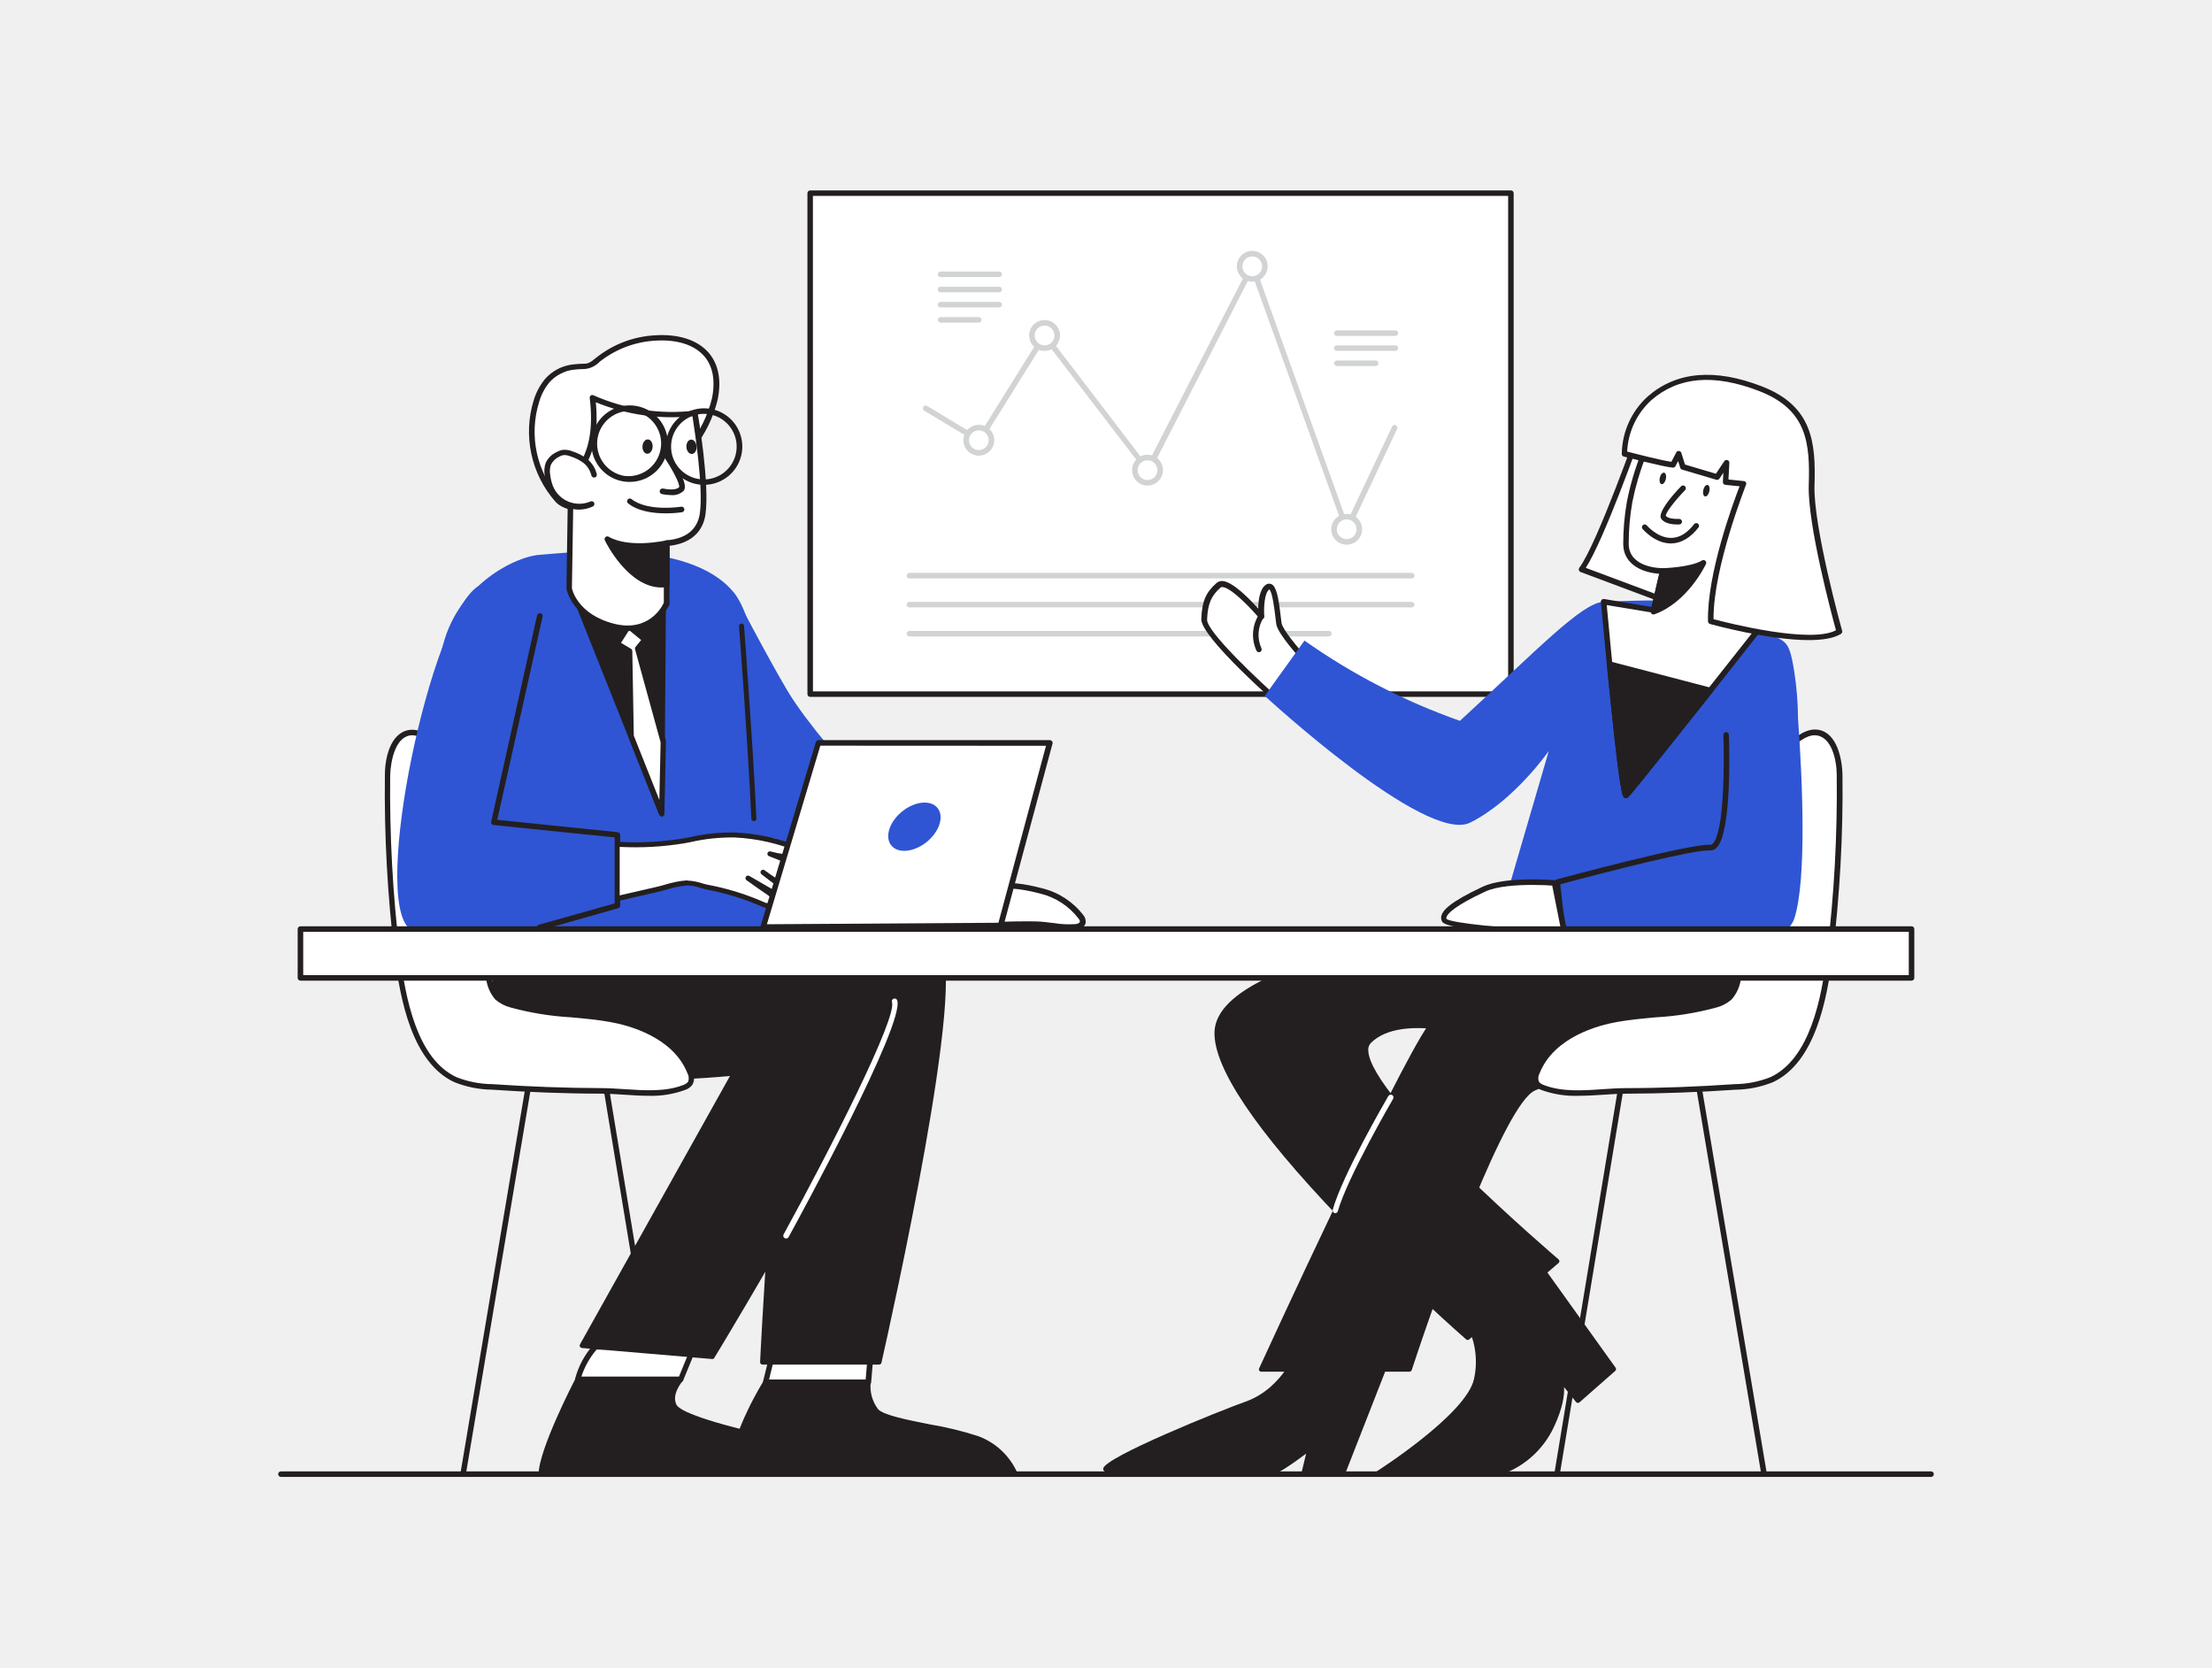
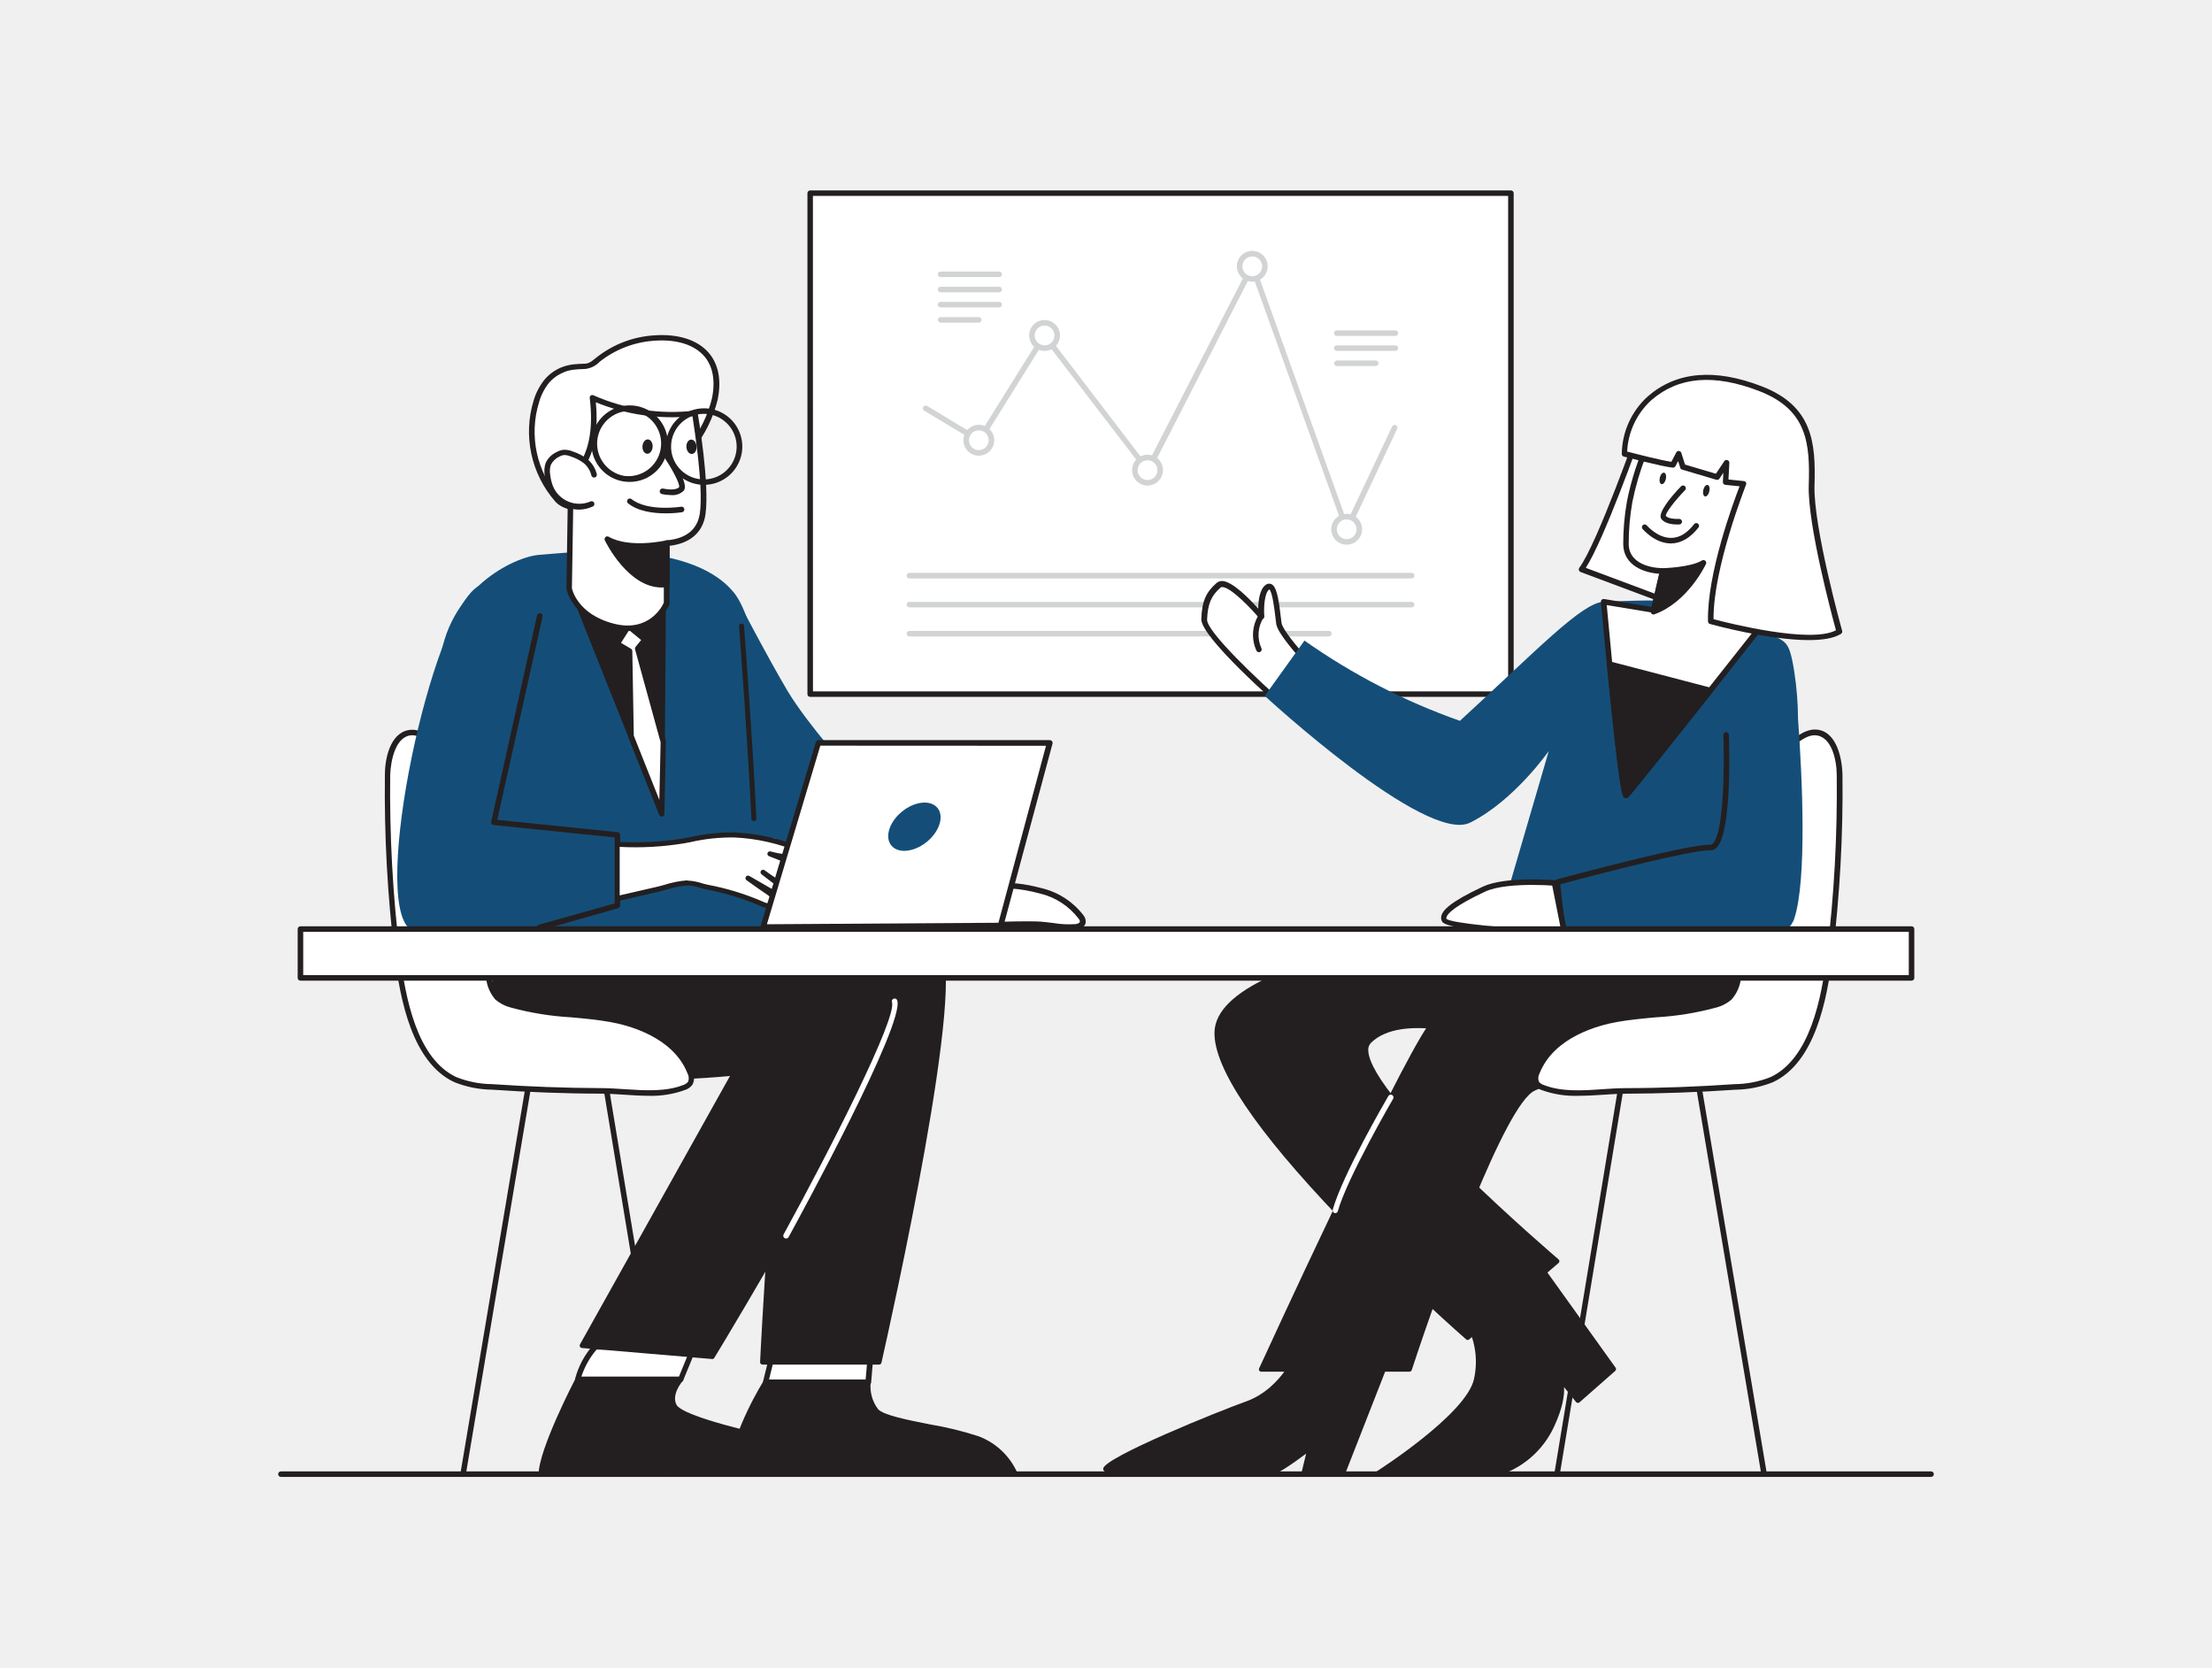
<svg xmlns="http://www.w3.org/2000/svg" viewBox="0 0 400 300" width="406" height="306" class="illustration styles_illustrationTablet__1DWOa">
  <g id="_566_team_presentation_flatline" data-name="#566_team_presentation_flatline">
    <path d="M138.46,249.19s-5.47,8.51-6.54,16.62h51.69a12.1,12.1,0,0,0-6.84-6.46c-5.18-2-16.42-2.93-18.27-5a7.22,7.22,0,0,1-1.47-5.18Z" fill="#231f20" />
    <path d="M183.61,266.25H131.92a.49.49,0,0,1-.34-.15.44.44,0,0,1-.1-.35c1.07-8.11,6.56-16.71,6.61-16.8a.43.43,0,0,1,.37-.2H157a.41.41,0,0,1,.33.15.47.47,0,0,1,.11.34,6.85,6.85,0,0,0,1.35,4.83c1,1.08,5.21,1.91,9.31,2.73a61.13,61.13,0,0,1,8.8,2.14,12.45,12.45,0,0,1,7.1,6.71.43.43,0,0,1-.06.41A.42.42,0,0,1,183.61,266.25Zm-51.19-.88h50.5a11.84,11.84,0,0,0-6.3-5.61,62.31,62.31,0,0,0-8.66-2.1c-4.63-.91-8.63-1.71-9.79-3a7.32,7.32,0,0,1-1.61-5H138.71C137.9,250.93,133.52,258.29,132.42,265.37Z" fill="#231f20" />
    <polygon points="139.83 243.62 138.46 249.19 157.03 249.19 157.62 242.25 139.83 243.62" fill="#fff" />
    <path d="M157,249.69H138.46a.5.5,0,0,1-.48-.62l1.37-5.57a.49.49,0,0,1,.44-.38l17.79-1.37a.47.47,0,0,1,.39.15.48.48,0,0,1,.15.39l-.59,6.94A.5.5,0,0,1,157,249.69Zm-17.93-1h17.47l.5-5.9-16.84,1.3Z" fill="#231f20" />
    <line x1="109.18" y1="193.2" x2="121.17" y2="265.81" fill="#fff" />
    <path d="M121.17,266.31a.51.51,0,0,1-.5-.42l-12-72.61a.49.49,0,0,1,.41-.57.49.49,0,0,1,.57.41l12,72.61a.5.5,0,0,1-.41.57Z" fill="#231f20" />
    <line x1="95.97" y1="193.2" x2="83.74" y2="265.81" fill="#fff" />
    <path d="M83.74,266.31h-.08a.49.49,0,0,1-.41-.58l12.22-72.6a.51.51,0,0,1,.58-.41.49.49,0,0,1,.41.57L84.23,265.89A.5.5,0,0,1,83.74,266.31Z" fill="#231f20" />
    <path d="M155.25,177.61s9.06-10.73,14.31-6.64S159,245.54,159,245.54H137.89s2.15-43.66,4.68-52S155.25,177.61,155.25,177.61Z" fill="#231f20" />
    <path d="M159,246H137.89a.43.43,0,0,1-.32-.14.38.38,0,0,1-.12-.32c.08-1.79,2.18-43.82,4.7-52.1s12-15.53,12.8-16.14c.7-.82,9.47-10.87,14.88-6.66s-8.8,67.77-10.43,75A.45.45,0,0,1,159,246Zm-20.62-.88h20.27c6.33-28.23,14.35-70.92,10.67-73.78-4.86-3.79-13.61,6.47-13.7,6.57l-.07.07c-.1.07-10.06,7.62-12.53,15.71C140.64,201.4,138.59,240.39,138.35,245.1Zm16.9-67.49h0Z" fill="#231f20" />
    <path d="M107.65,242.78a14.69,14.69,0,0,0-3.16,5.89h18.63l2.42-5.89Z" fill="#fff" />
    <path d="M123.12,249.17H104.49a.51.51,0,0,1-.39-.19.53.53,0,0,1-.1-.42,15,15,0,0,1,3.28-6.12.51.51,0,0,1,.37-.16h17.89a.51.51,0,0,1,.42.22.49.49,0,0,1,0,.47l-2.42,5.89A.5.5,0,0,1,123.12,249.17Zm-18-1h17.66l2-4.89H107.88A14.56,14.56,0,0,0,105.13,248.17Z" fill="#231f20" />
    <path d="M89.32,177.24s-.72,7.85,7.49,13.41,36,2.65,36,2.65l-27.52,49.28,23.59,1.94s33.39-55.08,32.91-64.26-14.25-10.87-14.25-10.87H91.86Z" fill="#231f20" />
    <path d="M128.86,245h0L105.24,243a.45.45,0,0,1-.36-.23.42.42,0,0,1,0-.42L132,193.82c-4.8.45-27.9,2.29-35.44-2.81-8.33-5.63-7.68-13.73-7.68-13.81s0-.06,0-.09l2.54-7.85a.45.45,0,0,1,.42-.31h55.66c.63.08,14.19,1.85,14.69,11.29.49,9.21-31.6,62.25-33,64.51A.44.44,0,0,1,128.86,245ZM106,242.2l22.64,1.85c2.36-3.91,33.16-55.13,32.7-63.76s-13.73-10.44-13.86-10.46H92.18l-2.42,7.5c0,.63-.27,7.83,7.3,12.95,8,5.4,35.41,2.61,35.69,2.58a.43.43,0,0,1,.41.2.45.45,0,0,1,0,.46Z" fill="#231f20" />
    <path d="M87,150.68c.18,1.29.3,2.58.37,3.86.44,7.2-.31,14.51,1.09,21.58a6.56,6.56,0,0,0,1.52,3.48A6.38,6.38,0,0,0,92.56,181c5.75,1.78,11.91,1.52,17.84,2.58s12.14,4,14.37,9.58a1.79,1.79,0,0,1-1.11,2.81c-4.48,1.73-10.12.59-14.85.57-6.62,0-13.25-.27-19.85-.72a18.56,18.56,0,0,1-6.63-1.32c-7.6-3.56-9.59-15.24-10.48-22.54a245.51,245.51,0,0,1-1.77-32.52c0-3.3,1.15-7.67,4.45-7.7s7.74,5.91,9.2,8.57A30.22,30.22,0,0,1,87,150.68Z" fill="#fff" />
    <path d="M117.41,197.4c-1.52,0-3.06-.1-4.58-.2s-2.74-.18-4-.19c-6.6,0-13.29-.27-19.89-.72a18.82,18.82,0,0,1-6.81-1.37c-7.57-3.55-9.76-14.79-10.76-22.93a246.57,246.57,0,0,1-1.77-32.59c0-3.76,1.36-8.15,4.94-8.19h0c3.89,0,8.35,6.54,9.61,8.83a30.14,30.14,0,0,1,3.27,10.57c.17,1.22.3,2.54.38,3.9.16,2.57.16,5.18.17,7.71A72.5,72.5,0,0,0,88.9,176a6.16,6.16,0,0,0,1.38,3.23,5.85,5.85,0,0,0,2.43,1.24,52.27,52.27,0,0,0,10.7,1.73c2.33.21,4.73.42,7.07.84,3.5.63,12,2.84,14.75,9.89a2.79,2.79,0,0,1,0,2.44,2.7,2.7,0,0,1-1.43,1A17.63,17.63,0,0,1,117.41,197.4ZM74.56,132.21h0c-3,0-3.92,4.54-4,7.2a244.52,244.52,0,0,0,1.77,32.46c1,7.91,3.06,18.81,10.19,22.15A18.06,18.06,0,0,0,89,195.29c6.58.45,13.24.7,19.82.72,1.31,0,2.66.1,4.09.19,3.66.24,7.43.49,10.58-.73a1.89,1.89,0,0,0,.94-.61,1.79,1.79,0,0,0-.12-1.54c-2.62-6.58-10.66-8.68-14-9.27-2.3-.41-4.68-.63-7-.84a52.92,52.92,0,0,1-10.91-1.76A6.85,6.85,0,0,1,89.58,180a7,7,0,0,1-1.66-3.74,73.19,73.19,0,0,1-.93-14c0-2.52,0-5.12-.17-7.66-.08-1.34-.2-2.62-.37-3.82h0a29.31,29.31,0,0,0-3.16-10.23C81.86,137.91,77.68,132.21,74.56,132.21Z" fill="#231f20" />
    <path d="M188.22,160.35a12.94,12.94,0,0,1,7.19,4.66,1.33,1.33,0,0,1,.35,1c-.11.55-.78.77-1.34.83a28.29,28.29,0,0,1-5.42-.37c-3.84-.37-7.74.18-11.57-.31-3.32-.42.46-5.56,2.16-6.29C181.93,158.88,185.91,159.73,188.22,160.35Z" fill="#fff" />
    <path d="M193.41,167.41a23.21,23.21,0,0,1-3-.26c-.47-.06-.95-.12-1.43-.16a46,46,0,0,0-5.38-.12,42.91,42.91,0,0,1-6.2-.19,1.76,1.76,0,0,1-1.74-1.51c-.28-2,2.42-5.16,3.76-5.74,2.34-1,6.16-.32,9,.44a13.38,13.38,0,0,1,7.47,4.85,1.82,1.82,0,0,1,.43,1.41c-.14.68-.78,1.12-1.78,1.22A9.42,9.42,0,0,1,193.41,167.41Zm-7.76-1.56c1.13,0,2.27,0,3.4.14l1.46.17a16.85,16.85,0,0,0,3.86.2c.42,0,.85-.19.9-.43s-.13-.44-.27-.62a12.37,12.37,0,0,0-6.91-4.48h0c-3.79-1-6.67-1.19-8.3-.48-1.14.49-3.36,3.34-3.17,4.68,0,.17.08.55.88.66a42.18,42.18,0,0,0,6.05.18Z" fill="#231f20" />
-     <path d="M91.86,171.63s-14-33.1-12.4-51.87C80.64,105.82,93,99.87,97.6,99.58c4.25-.27,26.86-3.28,35.1,6.82S140.32,170,140.32,170Z" fill="#2f55d4" />
+     <path d="M91.86,171.63s-14-33.1-12.4-51.87C80.64,105.82,93,99.87,97.6,99.58c4.25-.27,26.86-3.28,35.1,6.82S140.32,170,140.32,170Z" fill="#144e78" />
    <polygon points="119.96 108.24 119.68 146.38 103.49 105.68 119.96 108.24" fill="#231f20" />
    <path d="M119.68,146.88a.52.52,0,0,1-.47-.32L103,105.87a.5.5,0,0,1,.07-.5.49.49,0,0,1,.47-.18L120,107.75a.49.49,0,0,1,.42.5l-.28,38.13a.51.51,0,0,1-.41.49Zm-15.4-40.57,14.92,37.5.26-35.14Z" fill="#231f20" />
-     <path d="M132.7,106.4s6.1,11.72,9.69,17.75,11.41,14.67,11.41,14.67,27.64,9.83,27.82,10.36S179,159,179,159s-29-2.09-33.81-4.36-14.53-13.42-14.53-13.42Z" fill="#2f55d4" />
+     <path d="M132.7,106.4s6.1,11.72,9.69,17.75,11.41,14.67,11.41,14.67,27.64,9.83,27.82,10.36S179,159,179,159s-29-2.09-33.81-4.36-14.53-13.42-14.53-13.42Z" fill="#144e78" />
    <polygon points="113.69 112.45 111.65 115.66 113.89 116.99 114.11 132.38 119.68 146.38 119.96 133.42 115.32 116.55 116.7 114.92 113.69 112.45" fill="#fff" />
    <path d="M119.68,146.88a.52.52,0,0,1-.47-.32l-5.57-14a.57.57,0,0,1,0-.18l-.22-15.1-2-1.19a.48.48,0,0,1-.23-.31.49.49,0,0,1,.06-.39l2-3.21a.49.49,0,0,1,.34-.22.52.52,0,0,1,.4.11l3,2.47a.5.5,0,0,1,.06.71l-1.21,1.42,4.58,16.62a.66.66,0,0,1,0,.14l-.28,13a.51.51,0,0,1-.41.48Zm-5.07-14.6,4.62,11.62.23-10.42-4.62-16.8a.48.48,0,0,1,.1-.46l1-1.23-2.18-1.79-1.46,2.3,1.79,1.06a.52.52,0,0,1,.25.42Z" fill="#231f20" />
    <path d="M101.84,66.11a7.27,7.27,0,0,1,1.85-.46c2.51-.29,2.55.25,4.49-1.37a18.29,18.29,0,0,1,10.27-3.92c7.21-.47,12.46,3.14,10.82,11A23.32,23.32,0,0,1,125.05,80c-4.08,5.64-9.83,10.76-16.78,11.29-2,.15-5.92,0-7.42-1.69A18.7,18.7,0,0,1,97,71.76a10.43,10.43,0,0,1,1.88-3.6A7.09,7.09,0,0,1,101.84,66.11Z" fill="#fff" />
    <path d="M107,91.87c-1.83,0-5.08-.25-6.56-1.89a19.18,19.18,0,0,1-3.92-18.37,11,11,0,0,1,2-3.77,7.92,7.92,0,0,1,3.12-2.2h0a8.56,8.56,0,0,1,2-.49c.67-.07,1.17-.1,1.57-.11,1.07,0,1.35-.05,2.66-1.15a18.67,18.67,0,0,1,10.56-4c4.26-.28,7.71.84,9.71,3.14,1.79,2.06,2.36,5,1.63,8.52a23,23,0,0,1-4.31,8.81c-3.55,4.92-9.41,10.91-17.14,11.5C108.16,91.84,107.69,91.87,107,91.87Zm-5-25.3a6.75,6.75,0,0,0-2.72,1.91,9.83,9.83,0,0,0-1.78,3.44,18.12,18.12,0,0,0,3.7,17.39c1.19,1.32,4.47,1.71,7,1.52,7.34-.56,13-6.34,16.4-11.09a22,22,0,0,0,4.14-8.43c.66-3.19.18-5.84-1.4-7.65-1.8-2.07-4.95-3.06-8.89-2.8a17.86,17.86,0,0,0-10,3.8A4.23,4.23,0,0,1,105.24,66a14.6,14.6,0,0,0-1.5.11,6.87,6.87,0,0,0-1.72.42Z" fill="#231f20" />
    <path d="M120.58,97.46v10.88s-2.55,6-9.67,4.18-8-6.93-8-6.93l.32-20.15s5.33-2.76,3.91-14.27A35.44,35.44,0,0,0,125.68,74s2.18,12.59,1.41,18.14C126.35,97.48,120.68,97.38,120.58,97.46Z" fill="#fff" />
    <path d="M113.48,113.36a11.23,11.23,0,0,1-2.69-.35c-7.35-1.87-8.33-7.11-8.36-7.33l.31-20.24A.51.51,0,0,1,103,85s5-2.8,3.64-13.77a.5.5,0,0,1,.21-.47.51.51,0,0,1,.52,0,35.09,35.09,0,0,0,18.24,2.75.51.51,0,0,1,.55.41c.09.52,2.18,12.74,1.42,18.29-.45,3.29-2.76,5.32-6.51,5.74v10.43a.48.48,0,0,1,0,.2A8.48,8.48,0,0,1,113.48,113.36Zm-9.74-27.63-.32,19.87c0,.1.92,4.73,7.62,6.44,6.24,1.58,8.7-3.07,9-3.81V97.46a.49.49,0,0,1,.19-.39.76.76,0,0,1,.46-.13c3.44-.31,5.47-2,5.87-4.9.66-4.81-1-15.21-1.34-17.52A36.45,36.45,0,0,1,107.74,72C108.69,81.69,104.82,85,103.74,85.73Zm16.84,22.61h0Z" fill="#231f20" />
    <path d="M107.43,85.14a4.7,4.7,0,0,0-1.55-2.51,8.2,8.2,0,0,0-2.49-1.29,3.55,3.55,0,0,0-1.5-.29,2.9,2.9,0,0,0-1,.36,3.63,3.63,0,0,0-1.75,1.79,4.25,4.25,0,0,0-.11,2,8.49,8.49,0,0,0,.52,2.17,5.65,5.65,0,0,0,7.46,3" fill="#fff" />
    <path d="M104.76,91.41a6.11,6.11,0,0,1-2.32-.45,6.17,6.17,0,0,1-3.37-3.36,9,9,0,0,1-.56-2.3A4.7,4.7,0,0,1,98.66,83a4,4,0,0,1,2-2,3.38,3.38,0,0,1,1.2-.41,3.89,3.89,0,0,1,1.73.31,8.71,8.71,0,0,1,2.64,1.38A5.19,5.19,0,0,1,107.92,85a.5.5,0,0,1-.37.6.51.51,0,0,1-.61-.37A4.15,4.15,0,0,0,105.56,83a7.89,7.89,0,0,0-2.34-1.2,3.08,3.08,0,0,0-1.28-.26,2.34,2.34,0,0,0-.83.3,3.2,3.2,0,0,0-1.52,1.52,3.88,3.88,0,0,0-.09,1.8,8.34,8.34,0,0,0,.49,2,5.15,5.15,0,0,0,6.8,2.77.51.51,0,0,1,.66.26.5.5,0,0,1-.27.66A6.17,6.17,0,0,1,104.76,91.41Z" fill="#231f20" />
    <path d="M120.17,81.21s3.87,5.5,3,6.49-3.37.41-3.37.41" fill="#fff" />
    <path d="M121.33,88.78a8.15,8.15,0,0,1-1.64-.18.5.5,0,0,1,.23-1c.86.2,2.39.31,2.88-.25.22-.49-1.19-3.25-3-5.87a.5.5,0,0,1,.82-.57c1.53,2.17,4,6,3,7.1A2.9,2.9,0,0,1,121.33,88.78Z" fill="#231f20" />
    <ellipse cx="117.09" cy="80.01" rx="1.3" ry="0.92" transform="translate(30.03 191.95) rotate(-86.47)" fill="#231f20" />
    <ellipse cx="125.05" cy="80.04" rx="0.92" ry="1.3" transform="translate(-5.31 8.97) rotate(-4.02)" fill="#231f20" />
    <path d="M120.35,92.08c-2.14,0-4.95-.33-6.81-1.83a.5.5,0,0,1,.63-.77c2.94,2.36,9,1.41,9,1.4a.5.5,0,0,1,.16,1A19.92,19.92,0,0,1,120.35,92.08Z" fill="#231f20" />
    <path d="M127.31,86.93a6.92,6.92,0,1,1,6.82-5.73A6.93,6.93,0,0,1,127.31,86.93Zm0-12.84a5.93,5.93,0,1,0,1,.09A5.86,5.86,0,0,0,127.31,74.09Z" fill="#231f20" />
    <path d="M113.87,86.4a7.14,7.14,0,0,1-1.21-.1,6.92,6.92,0,0,1-2.78-12.48,6.92,6.92,0,1,1,4,12.58Zm0-12.84a5.92,5.92,0,0,0-1,11.75,5.92,5.92,0,0,0,2-11.66A6.09,6.09,0,0,0,113.84,73.56Z" fill="#231f20" />
    <path d="M120.58,97.46s-6.77,1.57-10.76-.71c0,0,4.42,9.12,10.76,8.17Z" fill="#231f20" />
    <path d="M119.64,105.49c-6.07,0-10.09-8.16-10.27-8.53a.51.51,0,0,1,.11-.58.5.5,0,0,1,.59-.07c3.77,2.16,10.34.68,10.4.66a.5.5,0,0,1,.61.49v7.46a.49.49,0,0,1-.42.49A7.23,7.23,0,0,1,119.64,105.49ZM111,97.81c1.42,2.33,4.82,7,9.09,6.66v-6.4C118.52,98.36,114.33,99,111,97.81Z" fill="#231f20" />
-     <path d="M86.38,105.33C78,110.64,67,161.74,74.13,167.25c11.17,8.61,42.57-8.41,42.57-8.41l-3.17-15s-25,.69-25.34-4.44,14.53-28.88,12.58-32.42S86.38,105.33,86.38,105.33Z" fill="#2f55d4" />
+     <path d="M86.38,105.33C78,110.64,67,161.74,74.13,167.25c11.17,8.61,42.57-8.41,42.57-8.41l-3.17-15s-25,.69-25.34-4.44,14.53-28.88,12.58-32.42S86.38,105.33,86.38,105.33Z" fill="#144e78" />
    <path d="M97.55,167.45a.49.49,0,0,1-.48-.36.51.51,0,0,1,.35-.62l13.73-3.86V150.68l-21.89-2.24a.49.49,0,0,1-.36-.2.52.52,0,0,1-.08-.4l8.3-37.31a.5.5,0,1,1,1,.22L89.92,147.5l21.78,2.23a.5.5,0,0,1,.45.5V163a.5.5,0,0,1-.36.48l-14.1,4A.34.34,0,0,1,97.55,167.45Z" fill="#231f20" />
    <path d="M151,160.69c-.23.51-1,.36-1.49.13l-7.14-3.27a22.35,22.35,0,0,1,4.55,3c.27.23.56.54.48.89-.13.6-1,.49-1.57.22A51.66,51.66,0,0,1,138,157l5.52,4.23a.85.85,0,0,1-.86.85,2.54,2.54,0,0,1-1.28-.45L135.27,158l3.84,2.69c.6.42,1.29,1.09,1,1.77s-1.53.56-2.32.2a46.5,46.5,0,0,0-9.88-3,16,16,0,0,0-3.65-.75,33.29,33.29,0,0,0-5.61,1.23q-3.49.78-7,1.61v-9.82a55.42,55.42,0,0,0,12-.62,38.72,38.72,0,0,1,9.27-1.07,35.51,35.51,0,0,1,12,2.74,1.13,1.13,0,0,1,.4.27c.36.52-.5,1-1.13,1a16.45,16.45,0,0,1-4.89-.61,46.55,46.55,0,0,1,11.05,5.88C150.73,159.82,151.16,160.27,151,160.69Z" fill="#fff" />
    <path d="M139.13,163.49a3.87,3.87,0,0,1-1.54-.38,45.84,45.84,0,0,0-9.78-3c-.42-.09-.83-.21-1.23-.32a7.11,7.11,0,0,0-2.32-.42,17.07,17.07,0,0,0-3.76.76c-.6.16-1.19.33-1.76.45l-6.92,1.59a.49.49,0,0,1-.42-.08.45.45,0,0,1-.2-.34v-9.82a.45.45,0,0,1,.14-.33.44.44,0,0,1,.33-.13,54.24,54.24,0,0,0,11.9-.61l1.08-.2a33.6,33.6,0,0,1,8.3-.87,35.62,35.62,0,0,1,12.14,2.77,1.35,1.35,0,0,1,.59.43.84.84,0,0,1,.07.91,1.91,1.91,0,0,1-1.56.84c-.4,0-.78,0-1.17,0a47.65,47.65,0,0,1,7.59,4.44c.74.53,1,1.15.78,1.71a1.1,1.1,0,0,1-1.06.61,2.77,2.77,0,0,1-1-.25l-2.06-1a1.4,1.4,0,0,1,.58,1.3,1,1,0,0,1-.52.67,2.11,2.11,0,0,1-1.69-.14c-.53-.27-1.06-.54-1.58-.82a1.12,1.12,0,0,1-.27.7,1.48,1.48,0,0,1-1,.5,3,3,0,0,1-1.52-.51l-.69-.41a1.41,1.41,0,0,1,0,1.11,1.3,1.3,0,0,1-.73.69A1.87,1.87,0,0,1,139.13,163.49Zm-14.75-5a9,9,0,0,1,2.45.45c.38.11.77.22,1.17.3a46.46,46.46,0,0,1,10,3.07,2.25,2.25,0,0,0,1.49.25.35.35,0,0,0,.22-.21c.2-.45-.59-1-.83-1.22L137.23,160,135,158.42a.47.47,0,0,1-.12-.63.46.46,0,0,1,.61-.15l6.15,3.55a1.75,1.75,0,0,0,1,.39.53.53,0,0,0,.36-.17v0l-5.3-4.07a.46.46,0,0,1-.08-.64.45.45,0,0,1,.63-.09A51.89,51.89,0,0,0,146,161.3a1.3,1.3,0,0,0,.89.14c0-.08,0-.21-.29-.49a22.36,22.36,0,0,0-4.47-3,.46.46,0,0,1-.2-.61.45.45,0,0,1,.6-.21l3.07,1.4,4.07,1.86a1.73,1.73,0,0,0,.67.18c.18,0,.2-.05.21-.08h0c0-.08-.1-.32-.47-.58a46.62,46.62,0,0,0-11-5.83.45.45,0,0,1,.28-.86,16.49,16.49,0,0,0,4.76.6,1.06,1.06,0,0,0,.77-.34l-.22-.09a34.41,34.41,0,0,0-11.81-2.7,33.17,33.17,0,0,0-8.09.86l-1.08.2a54.33,54.33,0,0,1-11.63.64v8.77c2.18-.5,4.3-1,6.43-1.48.55-.12,1.13-.28,1.71-.44a17.32,17.32,0,0,1,4-.79Z" fill="#231f20" />
    <path d="M136.32,147.74a.45.45,0,0,1-.45-.44c-.63-13.74-2.21-34.59-2.23-34.8a.45.45,0,0,1,.42-.49.45.45,0,0,1,.49.42c0,.21,1.6,21.08,2.23,34.83a.46.46,0,0,1-.44.48Z" fill="#231f20" />
    <rect x="146.51" y="34.19" width="126.71" height="90.58" fill="#fff" />
    <path d="M273.22,125.27H146.51a.5.5,0,0,1-.5-.5V34.19a.5.5,0,0,1,.5-.5H273.22a.5.5,0,0,1,.5.5v90.58A.5.5,0,0,1,273.22,125.27Zm-126.21-1H272.72V34.69H147Z" fill="#231f20" />
    <path d="M243.52,95.46h0a.5.5,0,0,1-.44-.33L226.37,48.67,208,84.5a.52.52,0,0,1-.4.27.5.5,0,0,1-.44-.2L188.93,60.8,177.47,79.17a.5.5,0,0,1-.68.16l-9.66-5.81a.49.49,0,0,1-.17-.69.5.5,0,0,1,.68-.17l9.24,5.56,11.58-18.56a.52.52,0,0,1,.4-.24.46.46,0,0,1,.42.2l18.14,23.72L226,47.19a.5.5,0,0,1,.92.06l16.66,46.4,8.18-17.3a.5.5,0,0,1,.9.43L244,95.17A.49.49,0,0,1,243.52,95.46Z" fill="#d1d3d4" />
    <circle cx="177.04" cy="78.86" r="2.29" fill="#fff" />
    <path d="M177,81.65a2.79,2.79,0,1,1,2.79-2.79A2.8,2.8,0,0,1,177,81.65Zm0-4.58a1.79,1.79,0,1,0,1.79,1.79A1.79,1.79,0,0,0,177,77.07Z" fill="#d1d3d4" />
    <circle cx="188.89" cy="59.92" r="2.29" fill="#fff" />
    <path d="M188.89,62.71a2.79,2.79,0,1,1,2.79-2.79A2.79,2.79,0,0,1,188.89,62.71Zm0-4.58a1.79,1.79,0,1,0,1.79,1.79A1.79,1.79,0,0,0,188.89,58.13Z" fill="#d1d3d4" />
    <circle cx="226.45" cy="47.42" r="2.29" fill="#fff" />
    <path d="M226.45,50.2a2.79,2.79,0,1,1,2.79-2.78A2.79,2.79,0,0,1,226.45,50.2Zm0-4.57a1.79,1.79,0,1,0,1.79,1.79A1.79,1.79,0,0,0,226.45,45.63Z" fill="#d1d3d4" />
    <circle cx="243.52" cy="94.96" r="2.29" fill="#fff" />
    <path d="M243.52,97.75A2.79,2.79,0,1,1,246.31,95,2.79,2.79,0,0,1,243.52,97.75Zm0-4.58A1.79,1.79,0,1,0,245.31,95,1.79,1.79,0,0,0,243.52,93.17Z" fill="#d1d3d4" />
    <circle cx="207.51" cy="84.27" r="2.29" fill="#fff" />
    <path d="M207.51,87.06a2.79,2.79,0,1,1,2.79-2.79A2.8,2.8,0,0,1,207.51,87.06Zm0-4.58a1.79,1.79,0,1,0,1.79,1.79A1.79,1.79,0,0,0,207.51,82.48Z" fill="#d1d3d4" />
    <path d="M180.69,49.36H170.08a.5.5,0,0,1-.5-.5.51.51,0,0,1,.5-.5h10.61a.5.5,0,0,1,.5.5A.5.5,0,0,1,180.69,49.36Z" fill="#d1d3d4" />
    <path d="M180.69,52.11H170.08a.51.51,0,0,1-.5-.5.5.5,0,0,1,.5-.5h10.61a.5.5,0,0,1,.5.5A.5.5,0,0,1,180.69,52.11Z" fill="#d1d3d4" />
    <path d="M180.69,54.85H170.08a.5.5,0,0,1-.5-.5.51.51,0,0,1,.5-.5h10.61a.5.5,0,0,1,.5.5A.5.5,0,0,1,180.69,54.85Z" fill="#d1d3d4" />
    <path d="M177,57.6h-6.89a.51.51,0,0,1-.5-.5.5.5,0,0,1,.5-.5H177a.5.5,0,0,1,.5.5A.51.51,0,0,1,177,57.6Z" fill="#d1d3d4" />
    <path d="M252.34,60H241.73a.5.5,0,0,1-.5-.5.51.51,0,0,1,.5-.5h10.61a.5.5,0,0,1,.5.5A.5.5,0,0,1,252.34,60Z" fill="#d1d3d4" />
    <path d="M252.34,62.71H241.73a.5.5,0,0,1,0-1h10.61a.5.5,0,0,1,0,1Z" fill="#d1d3d4" />
    <path d="M248.77,65.45h-7a.5.5,0,0,1-.5-.5.51.51,0,0,1,.5-.5h7a.5.5,0,0,1,.5.5A.5.5,0,0,1,248.77,65.45Z" fill="#d1d3d4" />
    <path d="M255.28,103.85H164.45a.5.5,0,0,1-.5-.5.5.5,0,0,1,.5-.5h90.83a.5.5,0,0,1,.5.5A.5.5,0,0,1,255.28,103.85Z" fill="#d1d3d4" />
    <path d="M255.28,109.09H164.45a.5.5,0,0,1-.5-.5.5.5,0,0,1,.5-.5h90.83a.5.5,0,0,1,.5.5A.5.5,0,0,1,255.28,109.09Z" fill="#d1d3d4" />
    <path d="M240.3,114.34H164.45a.5.5,0,0,1-.5-.5.5.5,0,0,1,.5-.5H240.3a.5.5,0,0,1,.5.5A.5.5,0,0,1,240.3,114.34Z" fill="#d1d3d4" />
    <line x1="293.55" y1="193.2" x2="281.56" y2="265.81" fill="#fff" />
    <path d="M281.56,266.31h-.08a.5.5,0,0,1-.41-.57l12-72.61a.49.49,0,0,1,.57-.41.48.48,0,0,1,.41.57l-12,72.61A.51.51,0,0,1,281.56,266.31Z" fill="#231f20" />
    <line x1="306.76" y1="193.2" x2="318.99" y2="265.81" fill="#fff" />
    <path d="M319,266.31a.5.5,0,0,1-.49-.42l-12.23-72.61a.5.5,0,0,1,.41-.57.51.51,0,0,1,.58.41l12.23,72.6a.51.51,0,0,1-.41.58Z" fill="#231f20" />
    <path d="M264.89,237.33A15.2,15.2,0,0,1,267,248.67c-1.37,6.64-18,17.14-18,17.14h21.36a16.24,16.24,0,0,0,10.3-8.8c3.32-7.24.91-9.19.91-9.19l3.78,4.69,6.45-5.67-13.35-18.63Z" fill="#231f20" />
    <path d="M249,266.25a.43.43,0,0,1-.42-.32.45.45,0,0,1,.18-.5c.17-.1,16.47-10.47,17.79-16.85A14.2,14.2,0,0,0,264.75,238a3.52,3.52,0,0,1-.28-.55.46.46,0,0,1,.17-.51l13.55-9.12a.45.45,0,0,1,.61.11l13.35,18.63a.45.45,0,0,1-.07.59l-6.45,5.67a.43.43,0,0,1-.32.11.45.45,0,0,1-.31-.16l-2.17-2.7c.09,1.51-.25,3.78-1.78,7.1a16.52,16.52,0,0,1-10.61,9.05Zm1.48-.88h19.88a16.07,16.07,0,0,0,9.9-8.55c2.49-5.41,1.66-7.71,1.22-8.41l-.25-.31a.44.44,0,0,1,.62-.62,1.44,1.44,0,0,1,.35.42l3.21,4,5.8-5.11-12.87-18-12.87,8.67.06.09a15.29,15.29,0,0,1,1.88,11.18C266.22,254.49,254.41,262.75,250.47,265.37Zm14.42-28h0Z" fill="#231f20" />
    <path d="M250.81,245.28l-8.07,20.52h-7l1.17-4.89s-6.25,5.09-7.82,4.89-29.12.39-29.12-1,18.24-9.18,25.44-11.72,9.74-10.17,9.74-10.17Z" fill="#231f20" />
    <path d="M229.12,266.25H229c-.4-.05-2.9-.05-6.06,0-14.43,0-22.41-.11-23.27-1a.55.55,0,0,1-.18-.41c0-2,21.39-10.61,25.74-12.14,6.9-2.44,9.44-9.81,9.46-9.89a.44.44,0,0,1,.49-.29l15.7,2.34a.42.42,0,0,1,.31.22.42.42,0,0,1,0,.38L243.15,266a.44.44,0,0,1-.41.28h-7a.44.44,0,0,1-.43-.54l.88-3.64C234.24,263.54,230.57,266.25,229.12,266.25Zm-3.24-.94c1.87,0,2.92,0,3.23.05.93.15,4.95-2.73,7.48-4.79a.45.45,0,0,1,.52,0,.45.45,0,0,1,.19.48l-1,4.34h6.18l7.76-19.73-14.8-2.21c-.6,1.57-3.37,7.79-9.88,10.09-7.43,2.62-23,9.39-25,11.19,2.29.67,15.76.64,22.4.62Z" fill="#231f20" />
    <path d="M281.56,165.28s-61,5.34-61.5,20.58,45.35,55.25,45.35,55.25l16.15-13.81s-39.83-33.91-34-39.77,20.44-.84,20.44-.84Z" fill="#231f20" />
    <path d="M265.41,241.55a.44.44,0,0,1-.29-.11c-.12-.1-11.6-10.15-22.88-21.93-15.21-15.89-22.82-27.22-22.62-33.66.49-15.46,59.4-20.79,61.91-21a.41.41,0,0,1,.41.21.43.43,0,0,1,0,.46l-13.53,21.41a.45.45,0,0,1-.52.18c-.14,0-14.38-4.86-20,.74a1.78,1.78,0,0,0-.46,1.39c.35,8.65,34.06,37.44,34.4,37.73a.5.5,0,0,1,.16.34.42.42,0,0,1-.16.33l-16.16,13.81A.43.43,0,0,1,265.41,241.55Zm15.3-75.75c-7.51.74-59.78,6.38-60.21,20.08-.44,14.24,41,51.23,44.91,54.65l15.48-13.23c-4-3.43-34-29.42-34.32-38a2.67,2.67,0,0,1,.71-2.05c5.57-5.56,18.29-1.8,20.57-1.06Z" fill="#231f20" />
    <path d="M318.27,171.94s-3.66,13.53-9.69,15.1-24.39,5.86-31.24,9-22.49,50.81-22.49,50.81H228.07s24.31-53,30.56-62,18.71-17.57,18.71-17.57Z" fill="#231f20" />
    <path d="M254.85,247.28H228.07a.43.43,0,0,1-.37-.2.45.45,0,0,1,0-.42c1-2.17,24.39-53.17,30.6-62.09S277,167,277.09,166.89a.4.4,0,0,1,.3-.07l40.93,4.69a.43.43,0,0,1,.32.19.45.45,0,0,1,.06.36c-.16.56-3.8,13.79-10,15.4l-3.94,1c-8.06,2-21.56,5.38-27.23,8-5.28,2.41-16.86,34.12-22.25,50.55A.44.44,0,0,1,254.85,247.28Zm-26.09-.88h25.77c1.47-4.44,15.89-47.7,22.62-50.78,5.75-2.62,19.29-6,27.38-8l3.94-1c5.08-1.32,8.51-11.86,9.23-14.29l-40.25-4.61c-1.36,1-12.67,9-18.46,17.36S231.52,240.41,228.76,246.4Z" fill="#231f20" />
    <path d="M315.79,150.68c-.18,1.29-.3,2.58-.38,3.86-.43,7.2.31,14.51-1.09,21.58a6.56,6.56,0,0,1-1.52,3.48,6.38,6.38,0,0,1-2.63,1.37c-5.74,1.78-11.91,1.52-17.83,2.58s-12.15,4-14.37,9.58a2.24,2.24,0,0,0-.08,2,2.35,2.35,0,0,0,1.18.81c4.48,1.73,10.12.59,14.85.57q9.94,0,19.86-.72a18.65,18.65,0,0,0,6.63-1.32c7.59-3.56,9.58-15.24,10.47-22.54a245.52,245.52,0,0,0,1.78-32.52c0-3.3-1.15-7.67-4.46-7.7s-7.73,5.91-9.2,8.57A30.2,30.2,0,0,0,315.79,150.68Z" fill="#fff" />
    <path d="M285.33,197.4a17.65,17.65,0,0,1-6.44-1,2.7,2.7,0,0,1-1.43-1,2.79,2.79,0,0,1,0-2.44c2.81-7,11.25-9.26,14.75-9.89,2.34-.42,4.74-.63,7.07-.84a52.27,52.27,0,0,0,10.7-1.73,5.79,5.79,0,0,0,2.43-1.24,6.19,6.19,0,0,0,1.38-3.23,72.5,72.5,0,0,0,.91-13.8c0-2.53,0-5.14.17-7.71.08-1.35.21-2.67.38-3.9h0A30.35,30.35,0,0,1,318.56,140c1.26-2.29,5.73-8.83,9.62-8.83h0c3.58,0,4.9,4.43,5,8.19A246.58,246.58,0,0,1,331.38,172c-1,8.14-3.18,19.38-10.76,22.93a18.78,18.78,0,0,1-6.81,1.37c-6.6.45-13.29.7-19.89.72-1.28,0-2.61.1-4,.19S286.84,197.4,285.33,197.4Zm30.95-46.65c-.17,1.21-.29,2.49-.37,3.82-.15,2.54-.16,5.14-.17,7.65a73.24,73.24,0,0,1-.93,14,7,7,0,0,1-1.66,3.74,6.85,6.85,0,0,1-2.83,1.49,52.92,52.92,0,0,1-10.91,1.76c-2.3.21-4.69.43-7,.84-3.33.59-11.37,2.69-14,9.27a1.79,1.79,0,0,0-.12,1.54,1.89,1.89,0,0,0,.94.61c3.15,1.22,6.93,1,10.58.73,1.43-.09,2.78-.18,4.09-.19,6.58,0,13.25-.27,19.82-.72a18,18,0,0,0,6.45-1.27c7.13-3.35,9.23-14.24,10.19-22.15a244.53,244.53,0,0,0,1.78-32.46c0-2.66-.91-7.17-4-7.2h0c-3.13,0-7.31,5.7-8.74,8.31a29.38,29.38,0,0,0-3.16,10.23Z" fill="#231f20" />
    <path d="M296.88,76.13s-7.53,21.53-10.88,26l19.53,7.32,3.67-34.75Z" fill="#fff" />
    <path d="M305.53,110a.39.39,0,0,1-.18,0l-19.53-7.31a.51.51,0,0,1-.23-.77c3.28-4.38,10.75-25.68,10.82-25.9a.51.51,0,0,1,.42-.33l12.32-1.39a.46.46,0,0,1,.4.14.47.47,0,0,1,.15.41L306,109.53a.48.48,0,0,1-.23.37A.5.5,0,0,1,305.53,110Zm-18.76-8.06,18.33,6.86,3.54-33.48-11.39,1.29C296.33,79.2,290.08,96.79,286.77,101.92Z" fill="#231f20" />
    <path d="M235.89,118.41s-4.38-4.74-4.65-6.44-.63-7.63-2.07-6.59-1.1,5.28-1.1,5.28-6-7.16-7.73-5.63-2.49,3-2.61,6.17,14.94,16.22,14.94,16.22" fill="#fff" />
    <path d="M232.67,127.92a.52.52,0,0,1-.33-.12c-1.56-1.36-15.24-13.36-15.11-16.62s.85-4.83,2.78-6.52a1.51,1.51,0,0,1,1.09-.34c1.85.15,4.89,3.25,6.43,5,0-1.43.26-3.53,1.35-4.31a1,1,0,0,1,1-.14c.92.41,1.3,2.28,1.71,5.83.06.5.11.93.16,1.23.18,1.13,2.87,4.39,4.53,6.18a.5.5,0,0,1,0,.71.5.5,0,0,1-.7,0c-.46-.5-4.5-4.9-4.79-6.7-.05-.31-.1-.76-.16-1.28-.14-1.17-.55-4.72-1.12-5-.88.67-1,3.34-.89,4.87a.49.49,0,0,1-.31.5.48.48,0,0,1-.57-.14c-1.28-1.53-5-5.53-6.67-5.66a.4.4,0,0,0-.35.09c-1.72,1.5-2.33,3-2.44,5.81-.08,2.1,9,10.82,14.77,15.82a.51.51,0,0,1,.05.71A.52.52,0,0,1,232.67,127.92Z" fill="#231f20" />
    <path d="M227.66,117.19a.5.5,0,0,1-.46-.29,6.86,6.86,0,0,1,.46-6.53.5.5,0,1,1,.82.58,5.84,5.84,0,0,0-.37,5.54.5.5,0,0,1-.25.66A.51.51,0,0,1,227.66,117.19Z" fill="#231f20" />
-     <path d="M324.49,165.28c-.64,2-2.65,3.3-5.5,4.12-.44,1.63-.72,2.54-.72,2.54l-47.39-5.43,9.19-31.46S273.86,144,265.86,148s-37.15-22.91-37.15-22.91l7.18-10A115.07,115.07,0,0,0,264,129.6c13.9-12.76,22.05-21.38,26-21.53,10.68-.4,19.6-.95,28.24,4.71,4.58,3,5.15,1.24,6.22,7.92h0a58,58,0,0,1,.68,8.4v.13C325.93,140.07,326.75,158.17,324.49,165.28Z" fill="#2f55d4" />
+     <path d="M324.49,165.28c-.64,2-2.65,3.3-5.5,4.12-.44,1.63-.72,2.54-.72,2.54l-47.39-5.43,9.19-31.46S273.86,144,265.86,148s-37.15-22.91-37.15-22.91l7.18-10A115.07,115.07,0,0,0,264,129.6c13.9-12.76,22.05-21.38,26-21.53,10.68-.4,19.6-.95,28.24,4.71,4.58,3,5.15,1.24,6.22,7.92h0a58,58,0,0,1,.68,8.4v.13C325.93,140.07,326.75,158.17,324.49,165.28Z" fill="#144e78" />
    <path d="M313.2,111.93l5.07.84-8.93,11.3c-6.72,8.47-14.81,18.65-15.27,19s-1.94-13.38-3-23.75c-.61-6.23-1.07-11.23-1.07-11.23l9,1.5,1.62-7.07s-6.52.07-6.61-4.85a43.26,43.26,0,0,1,.67-7.69c.71-4.26,2.72-8.7,4-12.88a11.24,11.24,0,0,1,3.61.12s2.62.39,2.08-.45c.39.09,6.72,1.9,13.88,3.37-1.33,6.36-2.37,13.58-2.48,14.33Z" fill="#fff" />
    <path d="M294,143.56a.46.46,0,0,1-.2-.05c-.45-.19-.88-.38-3.24-24.16-.61-6.24-1.07-11.24-1.07-11.24a.53.53,0,0,1,.16-.41.51.51,0,0,1,.42-.13l8.56,1.43,1.39-6c-2.52-.15-6.42-1.38-6.49-5.32a43.77,43.77,0,0,1,.68-7.78,50.06,50.06,0,0,1,2.46-8.43c.52-1.49,1.07-3,1.51-4.51a.48.48,0,0,1,.4-.35,11.64,11.64,0,0,1,3.77.12h0a6.47,6.47,0,0,0,1.5.06.5.5,0,0,1,.1-.31.48.48,0,0,1,.52-.2l.42.12c4.76,1.3,9.29,2.4,13.44,3.25a.5.5,0,0,1,.39.59c-1.1,5.25-2,11.12-2.46,14.15l-2.53,17.14,4.58.77a.52.52,0,0,1,.39.31.51.51,0,0,1-.08.49l-8.92,11.3c-12.34,15.55-15,18.83-15.37,19.08A.61.61,0,0,1,294,143.56Zm-3.45-34.89c.14,1.54.53,5.68,1,10.58,1.57,15.88,2.31,21.21,2.65,22.87,2.22-2.63,11.13-13.85,14.7-18.36l8.4-10.63-4.23-.71a.5.5,0,0,1-.41-.57l2.6-17.63c.44-3,1.31-8.57,2.37-13.71-4-.84-8.32-1.89-12.86-3.13l-.05.06c-.49.52-2,.35-2.55.25h0a11,11,0,0,0-3.14-.17c-.42,1.4-.94,2.85-1.43,4.25a50.52,50.52,0,0,0-2.42,8.27,43.51,43.51,0,0,0-.66,7.6c.08,4.35,5.85,4.35,6.11,4.35a.66.66,0,0,1,.39.19.49.49,0,0,1,.1.42l-1.63,7.07a.5.5,0,0,1-.57.38Z" fill="#231f20" />
    <path d="M303.32,94.1c-.75,0-2.35-.12-2.94-1.08s1.58-3.75,3.59-5.8a.5.5,0,1,1,.71.7c-1.92,2-3.53,4.11-3.44,4.61.32.51,1.75.6,2.39.56a.5.5,0,0,1,.06,1Z" fill="#231f20" />
    <ellipse cx="300.71" cy="85.78" rx="1.06" ry="0.56" transform="translate(149.75 359.63) rotate(-77.06)" fill="#231f20" />
    <ellipse cx="308.58" cy="88" rx="1.06" ry="0.56" transform="translate(153.69 369.02) rotate(-77.06)" fill="#231f20" />
    <path d="M302.49,83.32l1-2,.74,2.37,6.2,1.84L312.19,83,312,86.43l3.26.34s-6.14,15.33-5.91,24.85c0,0,18.44,5.09,23.22,1.79,0,0-5.24-18.86-5-26.41s-.21-14-9.18-17.44S303,67.18,298.26,71.29a13.87,13.87,0,0,0-4.53,10S300.62,83.15,302.49,83.32Z" fill="#fff" />
    <path d="M327.05,115c-7.15,0-17.25-2.75-17.82-2.91a.51.51,0,0,1-.37-.47c-.21-8.54,4.55-21.44,5.71-24.43L312,86.93a.5.5,0,0,1-.45-.52l.09-1.67-.71,1.06a.5.5,0,0,1-.56.21l-6.2-1.84a.48.48,0,0,1-.33-.33l-.38-1.21-.48.92a.53.53,0,0,1-.49.27c-1.9-.18-8.57-1.95-8.85-2a.49.49,0,0,1-.37-.46,14.24,14.24,0,0,1,4.7-10.42c5.17-4.51,12.12-5.12,20.65-1.81,9.19,3.56,9.74,10.22,9.5,17.91-.24,7.4,4.93,26.08,5,26.27a.5.5,0,0,1-.19.55C331.61,114.69,329.51,115,327.05,115Zm-17.19-3.78c2.53.67,17.57,4.48,22.14,2-.75-2.73-5.15-19.15-4.92-26.21.24-7.56-.26-13.62-8.86-17-8.27-3.21-14.7-2.67-19.63,1.63a13.45,13.45,0,0,0-4.35,9.27c1.37.36,6.1,1.58,8,1.85l.88-1.69a.5.5,0,0,1,.92.08l.66,2.11,5.59,1.66,1.51-2.26a.5.5,0,0,1,.92.3l-.16,3,2.79.29a.49.49,0,0,1,.38.24.52.52,0,0,1,0,.44C315.68,87.1,309.79,101.9,309.86,111.23Z" fill="#231f20" />
    <path d="M302.15,97.52c-2.91,0-5-2.51-5.12-2.61a.5.5,0,1,1,.76-.65s1.92,2.26,4.36,2.26h.06q2.22,0,4.16-2.51a.5.5,0,0,1,.79.61c-1.49,1.9-3.15,2.87-4.94,2.9Z" fill="#231f20" />
    <path d="M300.69,102.5s5.15-.13,7.34-1.47c0,0-3.16,6.73-9,8.84Z" fill="#231f20" />
    <path d="M299,110.37a.46.46,0,0,1-.33-.13.5.5,0,0,1-.15-.48l1.69-7.37a.51.51,0,0,1,.47-.39c.05,0,5.05-.14,7.1-1.4a.51.51,0,0,1,.6.06.49.49,0,0,1,.11.58c-.13.28-3.32,6.94-9.32,9.1A.47.47,0,0,1,299,110.37Zm2.1-7.39-1.4,6.07c3.61-1.67,6.07-5.11,7.2-7A24.12,24.12,0,0,1,301.09,103Z" fill="#231f20" />
    <path d="M308,170.78a188.3,188.3,0,0,1-25.47-2.15.49.49,0,0,1-.42-.43l-1-9.38a.5.5,0,0,1,.36-.54c1-.27,24.1-6.51,27.81-6.27a.57.57,0,0,0,.43-.2c2.11-2,2.11-14.89,1.93-19.67a.5.5,0,1,1,1,0c.07,1.8.57,17.71-2.24,20.42a1.51,1.51,0,0,1-1.19.47c-2.76-.2-18.68,3.86-27.06,6.13l.95,8.58c3.08.47,24.32,3.55,35.83,1.2a.5.5,0,0,1,.59.39.49.49,0,0,1-.39.59A57.47,57.47,0,0,1,308,170.78Z" fill="#231f20" />
    <path d="M309.34,124.07c-6.72,8.47-14.81,18.65-15.27,19s-1.94-13.38-3-23.75Z" fill="#231f20" />
    <path d="M294,143.55a.45.45,0,0,1-.2,0c-.45-.2-.88-.38-3.23-24.16a.48.48,0,0,1,.17-.43.51.51,0,0,1,.45-.1l18.24,4.77a.52.52,0,0,1,.35.33.48.48,0,0,1-.09.46c-12.33,15.55-15,18.82-15.36,19.08A.6.6,0,0,1,294,143.55ZM291.67,120c1.52,15.34,2.24,20.53,2.58,22.16,2.12-2.51,10.4-12.93,14.23-17.76Z" fill="#231f20" />
    <path d="M281.15,158.91s-8.82-.74-12.78,1.11-8.08,4.16-7.17,5.65,21.8,2.5,21.8,2.5Z" fill="#fff" />
    <path d="M283,168.67h0c-6.36-.31-21.25-1.19-22.2-2.74a1.39,1.39,0,0,1-.14-1.15c.26-.85,1.32-2.33,7.51-5.21,4-1.88,12.68-1.19,13-1.15a.48.48,0,0,1,.45.4l1.85,9.25a.49.49,0,0,1-.49.6Zm-5.9-9.4c-2.8,0-6.41.22-8.52,1.2-5.66,2.64-6.8,4-7,4.6a.4.4,0,0,0,0,.34c.83.78,11.09,1.74,20.75,2.23l-1.64-8.25C280.11,159.34,278.74,159.27,277.1,159.27Z" fill="#231f20" />
    <rect x="54.33" y="167.25" width="291.34" height="8.83" fill="#fff" />
    <path d="M345.67,176.58H54.33a.5.5,0,0,1-.5-.5v-8.83a.5.5,0,0,1,.5-.5H345.67a.5.5,0,0,1,.5.5v8.83A.5.5,0,0,1,345.67,176.58Zm-290.84-1H345.17v-7.83H54.83Z" fill="#231f20" />
    <polygon points="138.04 166.88 148.01 133.59 189.84 133.59 180.97 166.6 138.04 166.88" fill="#fff" />
    <path d="M138,167.38a.51.51,0,0,1-.4-.2.49.49,0,0,1-.07-.44l10-33.29a.5.5,0,0,1,.48-.36h41.84a.5.5,0,0,1,.39.2.48.48,0,0,1,.09.43l-8.88,33a.49.49,0,0,1-.48.37l-42.92.28Zm10.34-33.29-9.66,32.29,41.87-.27,8.6-32Z" fill="#231f20" />
    <path d="M241.52,218.62l-.13,0A.51.51,0,0,1,241,218c1.72-6.24,9.73-20,10.06-20.56a.51.51,0,0,1,.69-.18.5.5,0,0,1,.17.68c-.08.14-8.27,14.21-10,20.32A.5.5,0,0,1,241.52,218.62Z" fill="#fff" />
-     <ellipse cx="165.35" cy="148.76" rx="5.38" ry="3.54" transform="translate(-56.77 137.31) rotate(-39.03)" fill="#2f55d4" />
+     <ellipse cx="165.35" cy="148.76" rx="5.38" ry="3.54" transform="translate(-56.77 137.31) rotate(-39.03)" fill="#144e78" />
    <path d="M142.14,223.2a.53.53,0,0,1-.24-.06.5.5,0,0,1-.2-.68c8.4-15.3,20.54-39.13,19.6-42a.49.49,0,0,1,.32-.63.5.5,0,0,1,.63.32c1.37,4.26-17.51,38.9-19.67,42.83A.49.49,0,0,1,142.14,223.2Z" fill="#fff" />
    <path d="M104.49,248.67s-6.65,12.78-6.65,17.14h49.39s1.68-4.37-5.09-5.81-19-4.3-20.19-6.51,1.17-4.82,1.17-4.82Z" fill="#231f20" />
    <path d="M147.23,266.25H97.84a.44.44,0,0,1-.44-.44c0-4.42,6.42-16.82,6.7-17.35a.43.43,0,0,1,.39-.23h18.63a.44.44,0,0,1,.4.26.45.45,0,0,1-.07.47s-2.12,2.41-1.11,4.32c.77,1.47,8.21,3.82,19.89,6.29,2.59.55,4.32,1.59,5.13,3.08a4.23,4.23,0,0,1,.28,3.31A.44.44,0,0,1,147.23,266.25Zm-48.93-.88h48.59a3.35,3.35,0,0,0-.31-2.31c-.69-1.25-2.21-2.14-4.53-2.63-8.69-1.84-19.31-4.5-20.49-6.74-.91-1.72,0-3.58.67-4.58H104.76C103.89,250.81,98.67,261.15,98.3,265.37Z" fill="#231f20" />
    <path d="M349.2,266.31H50.8a.5.5,0,0,1-.5-.5.5.5,0,0,1,.5-.5H349.2a.5.5,0,0,1,.5.5A.5.5,0,0,1,349.2,266.31Z" fill="#231f20" />
  </g>
</svg>
